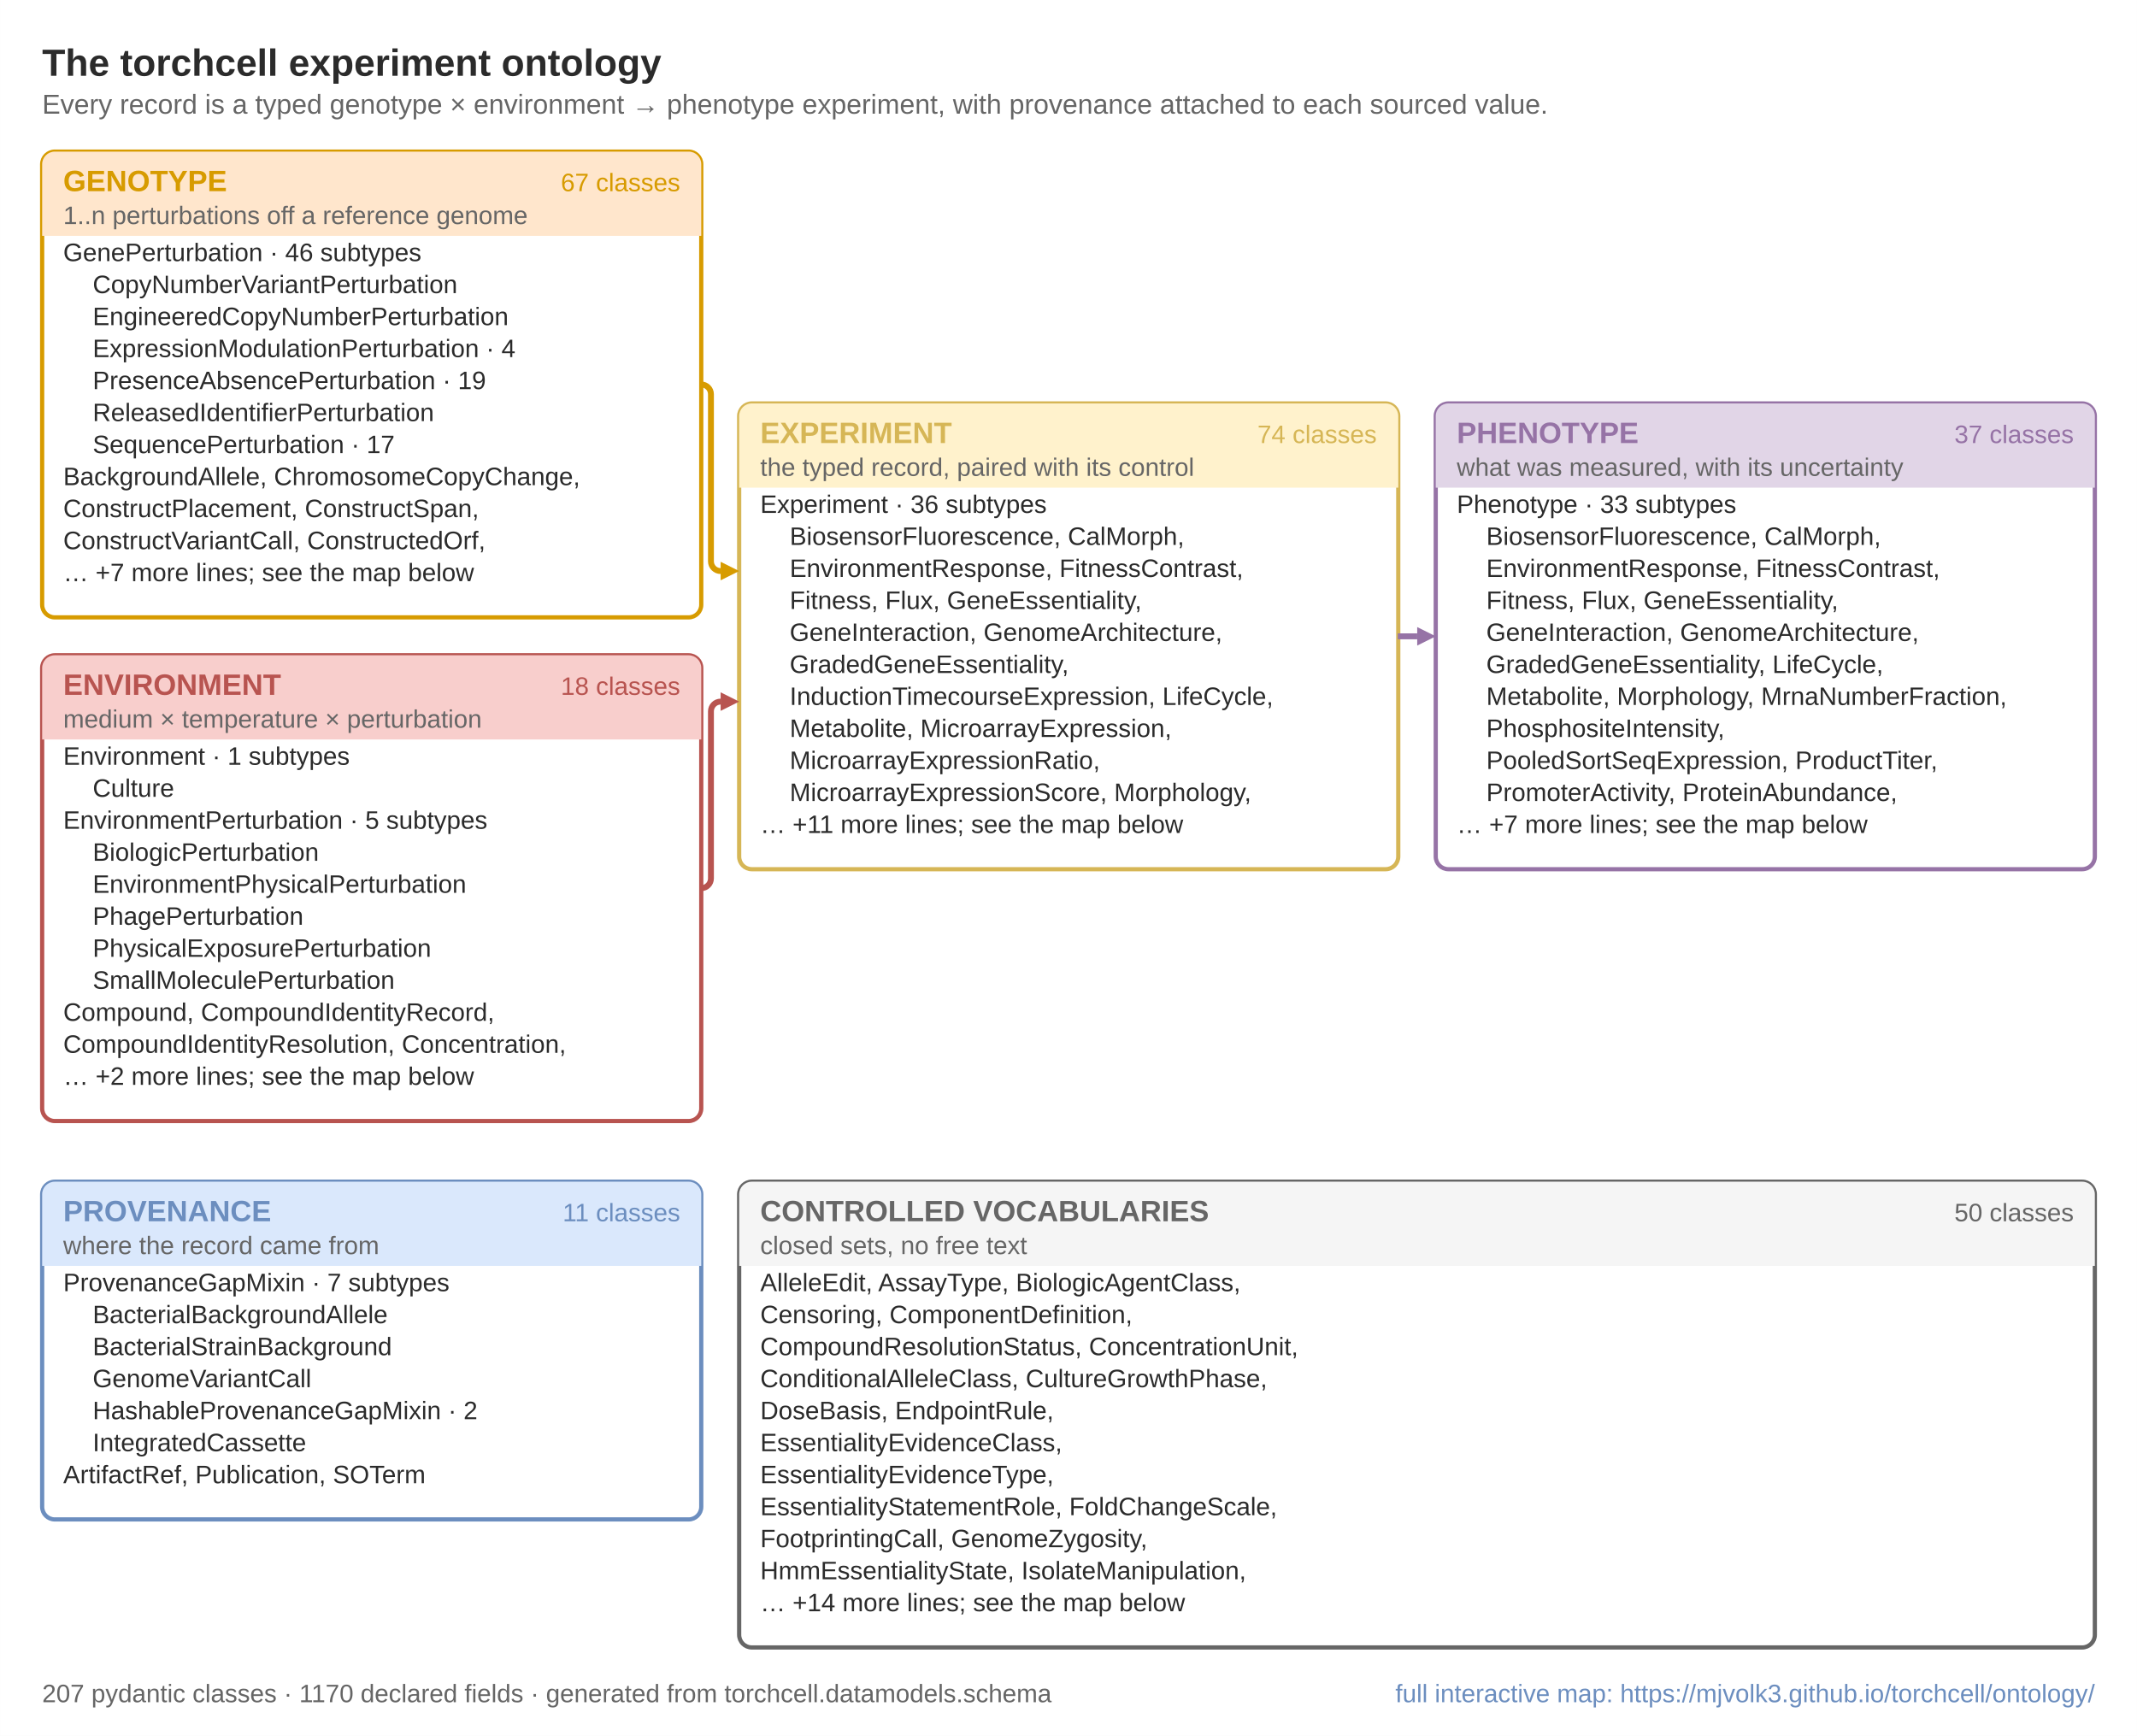
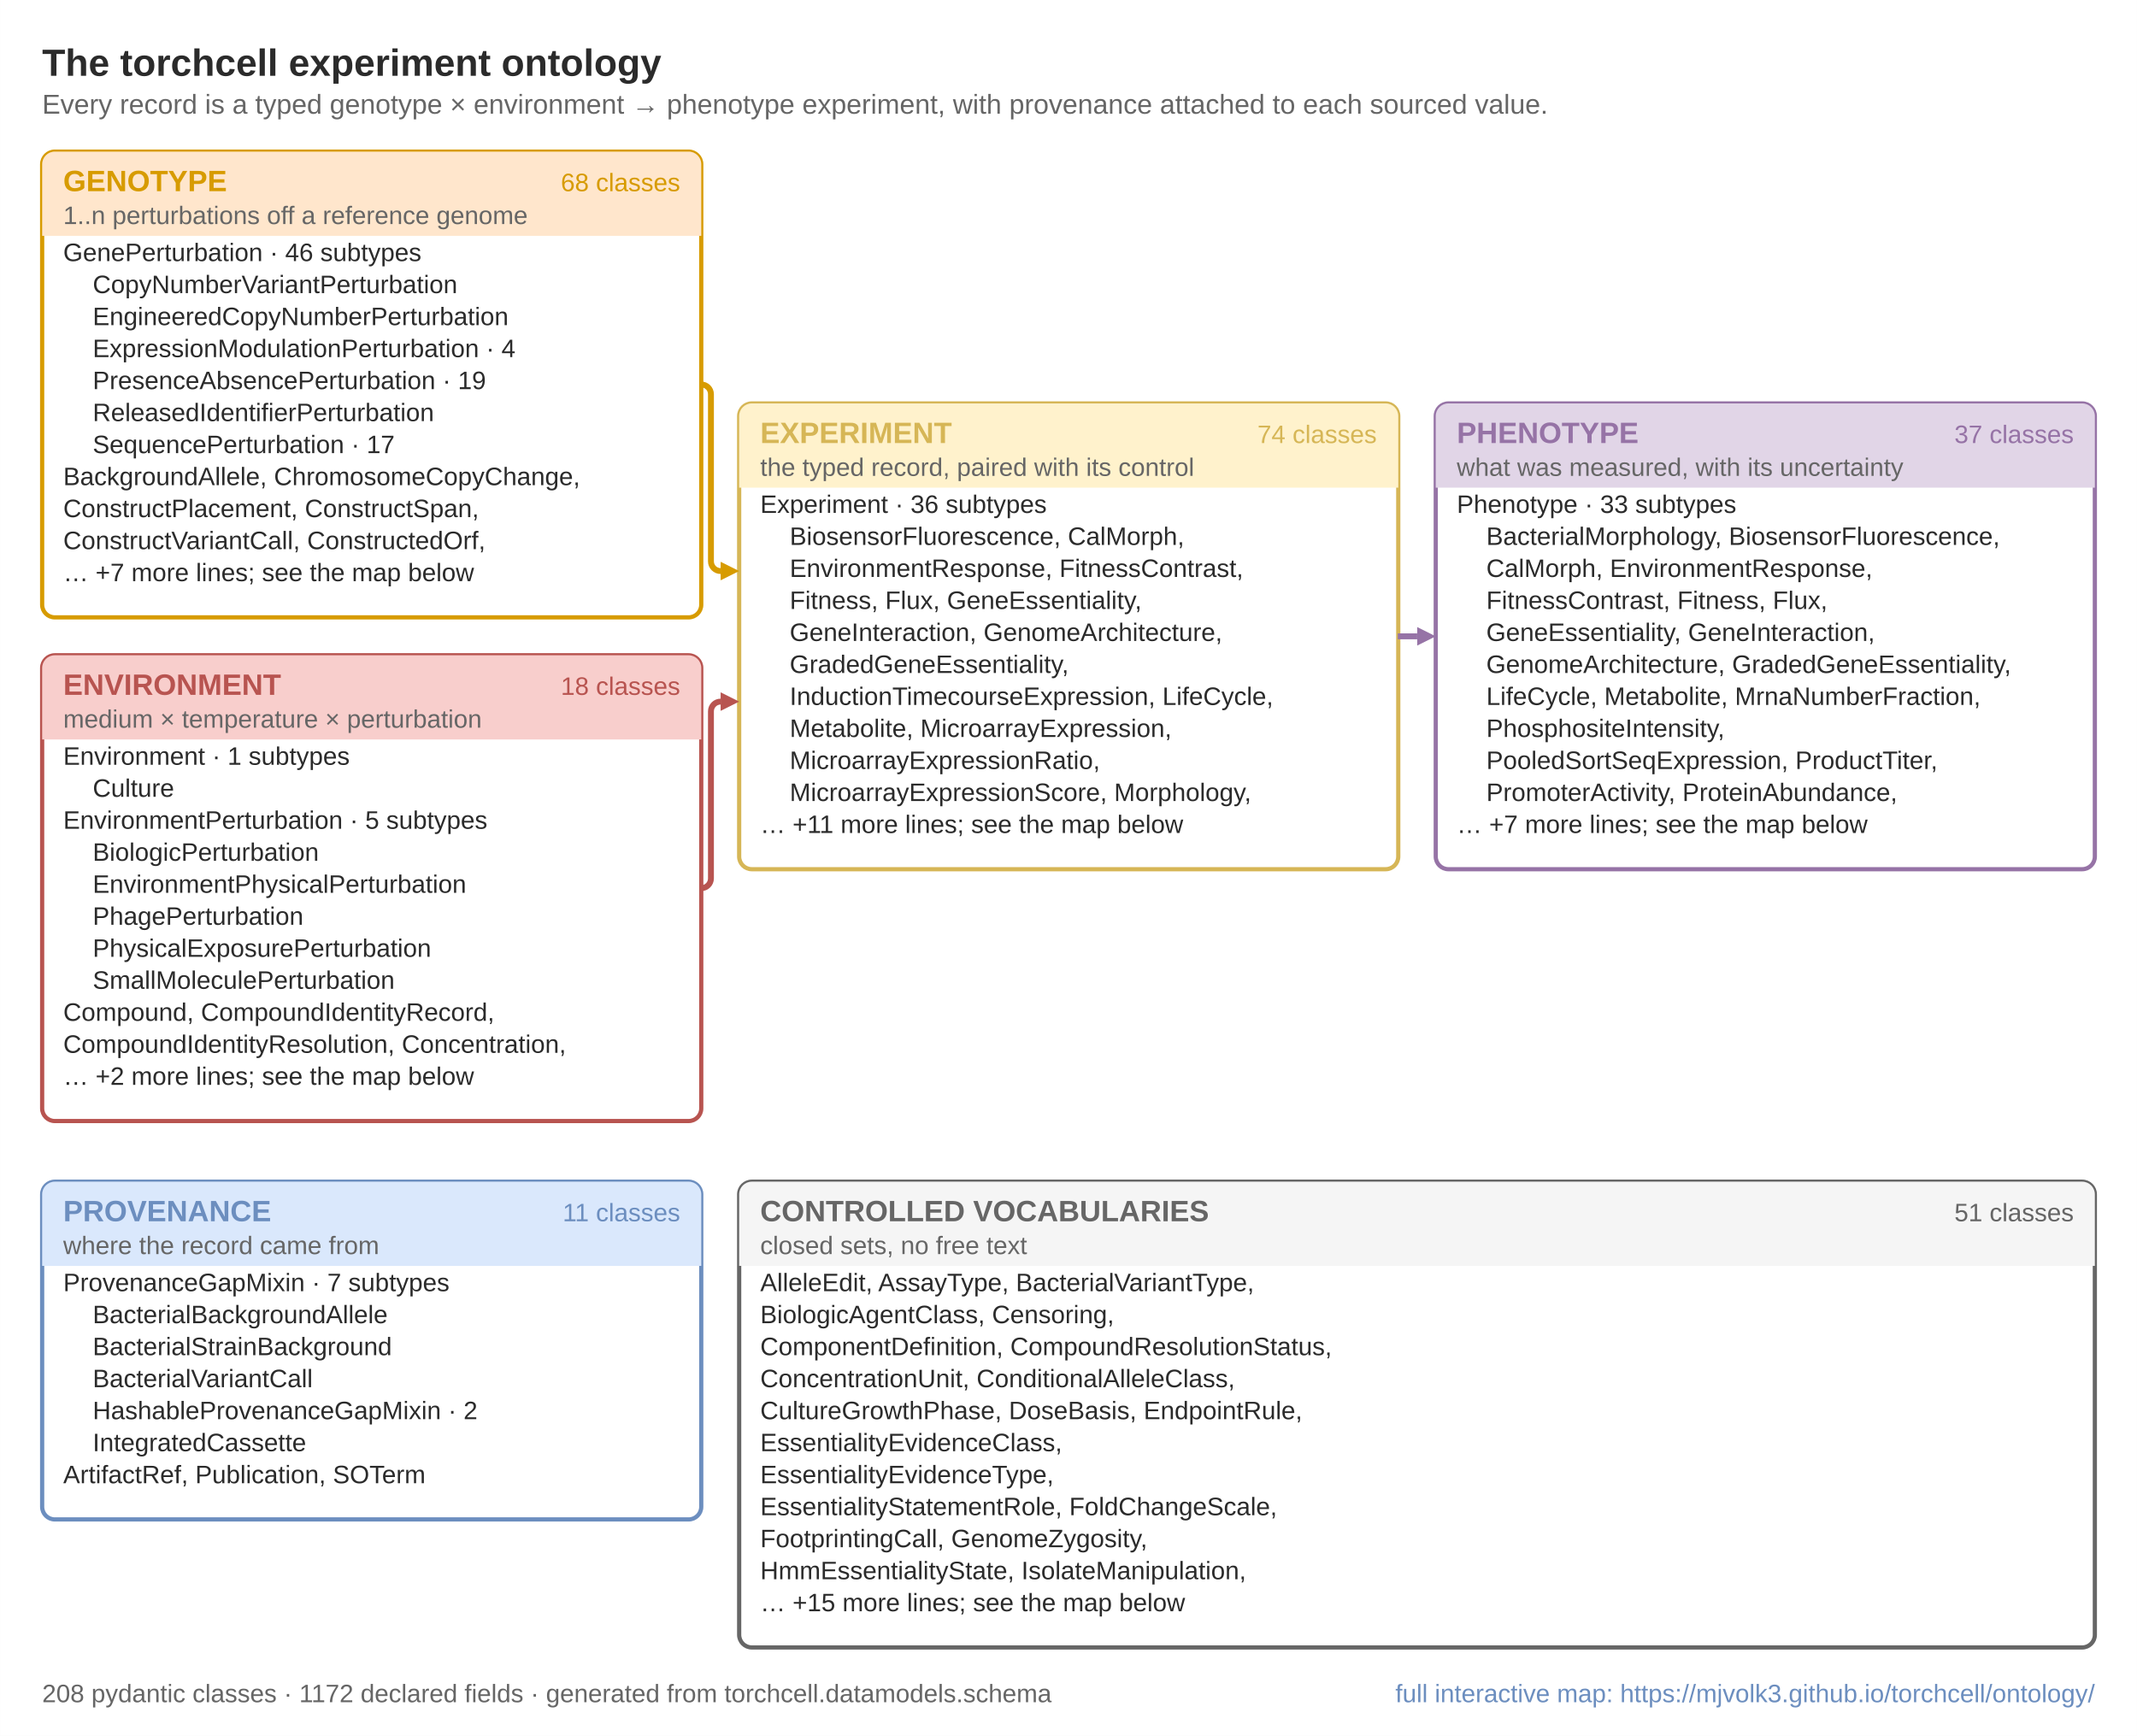
<svg xmlns="http://www.w3.org/2000/svg" width="179.00mm" height="145.41mm" viewBox="0 0 507.4 412.2" font-family="Arial, Helvetica, sans-serif">
  <style>text{font-family:Arial,Helvetica,sans-serif}</style>
  <rect width="100%" height="100%" fill="#FFFFFF" />
  <text x="10.0" y="18.0" font-size="9" font-weight="700" fill="#2B2B2B">The torchcell experiment ontology</text>
  <text x="10.0" y="27.0" font-size="6.5" fill="#666666">Every record is a typed genotype × environment → phenotype experiment, with provenance attached to each sourced value.</text>
  <rect x="10.0" y="36.0" width="156.5" height="110.6" rx="3" fill="#FFFFFF" stroke="#D79B00" stroke-width="1" />
  <path d="M10.0 39.0 a3 3 0 0 1 3 -3 h150.5 a3 3 0 0 1 3 3 v17.0 h-156.5 Z" fill="#FFE6CC" />
  <text x="15.0" y="45.4" font-size="7" font-weight="700" fill="#D79B00">GENOTYPE</text>
-   <text x="161.5" y="45.4" font-size="6" text-anchor="end" fill="#D79B00">67 classes</text>
+   <text x="161.5" y="45.4" font-size="6" text-anchor="end" fill="#D79B00">68 classes</text>
  <text x="15.0" y="53.2" font-size="6" fill="#666666">1..n perturbations off a reference genome</text>
  <text x="15.0" y="62.0" font-size="6" fill="#2B2B2B">GenePerturbation  ·  46 subtypes</text>
  <text x="22.0" y="69.6" font-size="6" fill="#2B2B2B">CopyNumberVariantPerturbation</text>
  <text x="22.0" y="77.2" font-size="6" fill="#2B2B2B">EngineeredCopyNumberPerturbation</text>
  <text x="22.0" y="84.8" font-size="6" fill="#2B2B2B">ExpressionModulationPerturbation  ·  4</text>
  <text x="22.0" y="92.4" font-size="6" fill="#2B2B2B">PresenceAbsencePerturbation  ·  19</text>
  <text x="22.0" y="100.0" font-size="6" fill="#2B2B2B">ReleasedIdentifierPerturbation</text>
  <text x="22.0" y="107.6" font-size="6" fill="#2B2B2B">SequencePerturbation  ·  17</text>
  <text x="15.0" y="115.2" font-size="6" fill="#2B2B2B">BackgroundAllele, ChromosomeCopyChange,</text>
  <text x="15.0" y="122.8" font-size="6" fill="#2B2B2B">ConstructPlacement, ConstructSpan,</text>
  <text x="15.0" y="130.4" font-size="6" fill="#2B2B2B">ConstructVariantCall, ConstructedOrf,</text>
  <text x="15.0" y="138.0" font-size="6" fill="#2B2B2B">…  +7 more lines; see the map below</text>
  <rect x="10.0" y="155.6" width="156.5" height="110.6" rx="3" fill="#FFFFFF" stroke="#B85450" stroke-width="1" />
  <path d="M10.0 158.6 a3 3 0 0 1 3 -3 h150.5 a3 3 0 0 1 3 3 v17.0 h-156.5 Z" fill="#F8CECC" />
  <text x="15.0" y="165.0" font-size="7" font-weight="700" fill="#B85450">ENVIRONMENT</text>
  <text x="161.5" y="165.0" font-size="6" text-anchor="end" fill="#B85450">18 classes</text>
  <text x="15.0" y="172.8" font-size="6" fill="#666666">medium × temperature × perturbation</text>
  <text x="15.0" y="181.6" font-size="6" fill="#2B2B2B">Environment  ·  1 subtypes</text>
  <text x="22.0" y="189.2" font-size="6" fill="#2B2B2B">Culture</text>
  <text x="15.0" y="196.8" font-size="6" fill="#2B2B2B">EnvironmentPerturbation  ·  5 subtypes</text>
  <text x="22.0" y="204.4" font-size="6" fill="#2B2B2B">BiologicPerturbation</text>
  <text x="22.0" y="212.0" font-size="6" fill="#2B2B2B">EnvironmentPhysicalPerturbation</text>
  <text x="22.0" y="219.6" font-size="6" fill="#2B2B2B">PhagePerturbation</text>
  <text x="22.0" y="227.2" font-size="6" fill="#2B2B2B">PhysicalExposurePerturbation</text>
  <text x="22.0" y="234.8" font-size="6" fill="#2B2B2B">SmallMoleculePerturbation</text>
  <text x="15.0" y="242.4" font-size="6" fill="#2B2B2B">Compound, CompoundIdentityRecord,</text>
  <text x="15.0" y="250.0" font-size="6" fill="#2B2B2B">CompoundIdentityResolution, Concentration,</text>
  <text x="15.0" y="257.6" font-size="6" fill="#2B2B2B">…  +2 more lines; see the map below</text>
  <rect x="175.5" y="95.8" width="156.5" height="110.6" rx="3" fill="#FFFFFF" stroke="#D6B656" stroke-width="1" />
  <path d="M175.5 98.8 a3 3 0 0 1 3 -3 h150.5 a3 3 0 0 1 3 3 v17.0 h-156.5 Z" fill="#FFF2CC" />
  <text x="180.5" y="105.2" font-size="7" font-weight="700" fill="#D6B656">EXPERIMENT</text>
  <text x="326.9" y="105.2" font-size="6" text-anchor="end" fill="#D6B656">74 classes</text>
  <text x="180.5" y="113.0" font-size="6" fill="#666666">the typed record, paired with its control</text>
  <text x="180.5" y="121.8" font-size="6" fill="#2B2B2B">Experiment  ·  36 subtypes</text>
  <text x="187.5" y="129.4" font-size="6" fill="#2B2B2B">BiosensorFluorescence, CalMorph,</text>
  <text x="187.5" y="137.0" font-size="6" fill="#2B2B2B">EnvironmentResponse, FitnessContrast,</text>
  <text x="187.5" y="144.6" font-size="6" fill="#2B2B2B">Fitness, Flux, GeneEssentiality,</text>
  <text x="187.5" y="152.2" font-size="6" fill="#2B2B2B">GeneInteraction, GenomeArchitecture,</text>
  <text x="187.5" y="159.8" font-size="6" fill="#2B2B2B">GradedGeneEssentiality,</text>
  <text x="187.5" y="167.4" font-size="6" fill="#2B2B2B">InductionTimecourseExpression, LifeCycle,</text>
  <text x="187.5" y="175.0" font-size="6" fill="#2B2B2B">Metabolite, MicroarrayExpression,</text>
  <text x="187.5" y="182.6" font-size="6" fill="#2B2B2B">MicroarrayExpressionRatio,</text>
  <text x="187.5" y="190.2" font-size="6" fill="#2B2B2B">MicroarrayExpressionScore, Morphology,</text>
  <text x="180.5" y="197.8" font-size="6" fill="#2B2B2B">…  +11 more lines; see the map below</text>
  <rect x="340.9" y="95.8" width="156.5" height="110.6" rx="3" fill="#FFFFFF" stroke="#9673A6" stroke-width="1" />
  <path d="M340.9 98.8 a3 3 0 0 1 3 -3 h150.5 a3 3 0 0 1 3 3 v17.0 h-156.5 Z" fill="#E1D5E7" />
  <text x="345.9" y="105.2" font-size="7" font-weight="700" fill="#9673A6">PHENOTYPE</text>
  <text x="492.4" y="105.2" font-size="6" text-anchor="end" fill="#9673A6">37 classes</text>
  <text x="345.9" y="113.0" font-size="6" fill="#666666">what was measured, with its uncertainty</text>
  <text x="345.9" y="121.8" font-size="6" fill="#2B2B2B">Phenotype  ·  33 subtypes</text>
-   <text x="352.9" y="129.4" font-size="6" fill="#2B2B2B">BiosensorFluorescence, CalMorph,</text>
-   <text x="352.9" y="137.0" font-size="6" fill="#2B2B2B">EnvironmentResponse, FitnessContrast,</text>
-   <text x="352.9" y="144.6" font-size="6" fill="#2B2B2B">Fitness, Flux, GeneEssentiality,</text>
-   <text x="352.9" y="152.2" font-size="6" fill="#2B2B2B">GeneInteraction, GenomeArchitecture,</text>
-   <text x="352.9" y="159.8" font-size="6" fill="#2B2B2B">GradedGeneEssentiality, LifeCycle,</text>
-   <text x="352.9" y="167.4" font-size="6" fill="#2B2B2B">Metabolite, Morphology, MrnaNumberFraction,</text>
+   <text x="352.9" y="129.4" font-size="6" fill="#2B2B2B">BacterialMorphology, BiosensorFluorescence,</text>
+   <text x="352.9" y="137.0" font-size="6" fill="#2B2B2B">CalMorph, EnvironmentResponse,</text>
+   <text x="352.9" y="144.6" font-size="6" fill="#2B2B2B">FitnessContrast, Fitness, Flux,</text>
+   <text x="352.9" y="152.2" font-size="6" fill="#2B2B2B">GeneEssentiality, GeneInteraction,</text>
+   <text x="352.9" y="159.8" font-size="6" fill="#2B2B2B">GenomeArchitecture, GradedGeneEssentiality,</text>
+   <text x="352.9" y="167.4" font-size="6" fill="#2B2B2B">LifeCycle, Metabolite, MrnaNumberFraction,</text>
  <text x="352.9" y="175.0" font-size="6" fill="#2B2B2B">PhosphositeIntensity,</text>
  <text x="352.9" y="182.6" font-size="6" fill="#2B2B2B">PooledSortSeqExpression, ProductTiter,</text>
  <text x="352.9" y="190.2" font-size="6" fill="#2B2B2B">PromoterActivity, ProteinAbundance,</text>
  <text x="345.9" y="197.8" font-size="6" fill="#2B2B2B">…  +7 more lines; see the map below</text>
  <rect x="10.0" y="280.6" width="156.5" height="80.2" rx="3" fill="#FFFFFF" stroke="#6C8EBF" stroke-width="1" />
  <path d="M10.0 283.6 a3 3 0 0 1 3 -3 h150.5 a3 3 0 0 1 3 3 v17.0 h-156.5 Z" fill="#DAE8FC" />
  <text x="15.0" y="290.0" font-size="7" font-weight="700" fill="#6C8EBF">PROVENANCE</text>
  <text x="161.5" y="290.0" font-size="6" text-anchor="end" fill="#6C8EBF">11 classes</text>
  <text x="15.0" y="297.8" font-size="6" fill="#666666">where the record came from</text>
  <text x="15.0" y="306.6" font-size="6" fill="#2B2B2B">ProvenanceGapMixin  ·  7 subtypes</text>
  <text x="22.0" y="314.2" font-size="6" fill="#2B2B2B">BacterialBackgroundAllele</text>
  <text x="22.0" y="321.8" font-size="6" fill="#2B2B2B">BacterialStrainBackground</text>
-   <text x="22.0" y="329.4" font-size="6" fill="#2B2B2B">GenomeVariantCall</text>
+   <text x="22.0" y="329.4" font-size="6" fill="#2B2B2B">BacterialVariantCall</text>
  <text x="22.0" y="337.0" font-size="6" fill="#2B2B2B">HashableProvenanceGapMixin  ·  2</text>
  <text x="22.0" y="344.6" font-size="6" fill="#2B2B2B">IntegratedCassette</text>
  <text x="15.0" y="352.2" font-size="6" fill="#2B2B2B">ArtifactRef, Publication, SOTerm</text>
  <rect x="175.5" y="280.6" width="321.9" height="110.6" rx="3" fill="#FFFFFF" stroke="#666666" stroke-width="1" />
  <path d="M175.5 283.6 a3 3 0 0 1 3 -3 h315.9 a3 3 0 0 1 3 3 v17.0 h-321.9 Z" fill="#F5F5F5" />
  <text x="180.5" y="290.0" font-size="7" font-weight="700" fill="#666666">CONTROLLED VOCABULARIES</text>
-   <text x="492.4" y="290.0" font-size="6" text-anchor="end" fill="#666666">50 classes</text>
+   <text x="492.4" y="290.0" font-size="6" text-anchor="end" fill="#666666">51 classes</text>
  <text x="180.5" y="297.8" font-size="6" fill="#666666">closed sets, no free text</text>
-   <text x="180.5" y="306.6" font-size="6" fill="#2B2B2B">AlleleEdit, AssayType, BiologicAgentClass,</text>
-   <text x="180.5" y="314.2" font-size="6" fill="#2B2B2B">Censoring, ComponentDefinition,</text>
-   <text x="180.5" y="321.8" font-size="6" fill="#2B2B2B">CompoundResolutionStatus, ConcentrationUnit,</text>
-   <text x="180.5" y="329.4" font-size="6" fill="#2B2B2B">ConditionalAlleleClass, CultureGrowthPhase,</text>
-   <text x="180.5" y="337.0" font-size="6" fill="#2B2B2B">DoseBasis, EndpointRule,</text>
+   <text x="180.5" y="306.6" font-size="6" fill="#2B2B2B">AlleleEdit, AssayType, BacterialVariantType,</text>
+   <text x="180.5" y="314.2" font-size="6" fill="#2B2B2B">BiologicAgentClass, Censoring,</text>
+   <text x="180.5" y="321.8" font-size="6" fill="#2B2B2B">ComponentDefinition, CompoundResolutionStatus,</text>
+   <text x="180.5" y="329.4" font-size="6" fill="#2B2B2B">ConcentrationUnit, ConditionalAlleleClass,</text>
+   <text x="180.5" y="337.0" font-size="6" fill="#2B2B2B">CultureGrowthPhase, DoseBasis, EndpointRule,</text>
  <text x="180.5" y="344.6" font-size="6" fill="#2B2B2B">EssentialityEvidenceClass,</text>
  <text x="180.5" y="352.2" font-size="6" fill="#2B2B2B">EssentialityEvidenceType,</text>
  <text x="180.5" y="359.8" font-size="6" fill="#2B2B2B">EssentialityStatementRole, FoldChangeScale,</text>
  <text x="180.5" y="367.4" font-size="6" fill="#2B2B2B">FootprintingCall, GenomeZygosity,</text>
  <text x="180.5" y="375.0" font-size="6" fill="#2B2B2B">HmmEssentialityState, IsolateManipulation,</text>
-   <text x="180.5" y="382.6" font-size="6" fill="#2B2B2B">…  +14 more lines; see the map below</text>
+   <text x="180.5" y="382.6" font-size="6" fill="#2B2B2B">…  +15 more lines; see the map below</text>
  <path d="M166.5 91.3 H166.5 A2.3 2.3 0 0 1 168.8 93.6 V133.3 A2.3 2.3 0 0 0 171.1 135.6 H171.1" fill="none" stroke="#D79B00" stroke-width="1.4" stroke-linecap="butt" stroke-linejoin="round" />
  <path d="M175.5 135.6 l-4.4 -2.2 v4.4 Z" fill="#D79B00" />
  <path d="M166.5 210.9 H166.5 A2.3 2.3 0 0 0 168.8 208.6 V168.9 A2.3 2.3 0 0 1 171.1 166.6 H171.1" fill="none" stroke="#B85450" stroke-width="1.4" stroke-linecap="butt" stroke-linejoin="round" />
  <path d="M175.5 166.6 l-4.4 -2.2 v4.4 Z" fill="#B85450" />
  <path d="M331.9 151.1 H336.5" fill="none" stroke="#9673A6" stroke-width="1.4" stroke-linecap="butt" stroke-linejoin="round" />
  <path d="M340.9 151.1 l-4.4 -2.2 v4.4 Z" fill="#9673A6" />
-   <text x="10.0" y="404.2" font-size="6" fill="#666666">207 pydantic classes · 1170 declared fields · generated from torchcell.datamodels.schema</text>
+   <text x="10.0" y="404.2" font-size="6" fill="#666666">208 pydantic classes · 1172 declared fields · generated from torchcell.datamodels.schema</text>
  <text x="497.4" y="404.2" font-size="6" text-anchor="end" fill="#6C8EBF">full interactive map: https://mjvolk3.github.io/torchcell/ontology/</text>
</svg>
